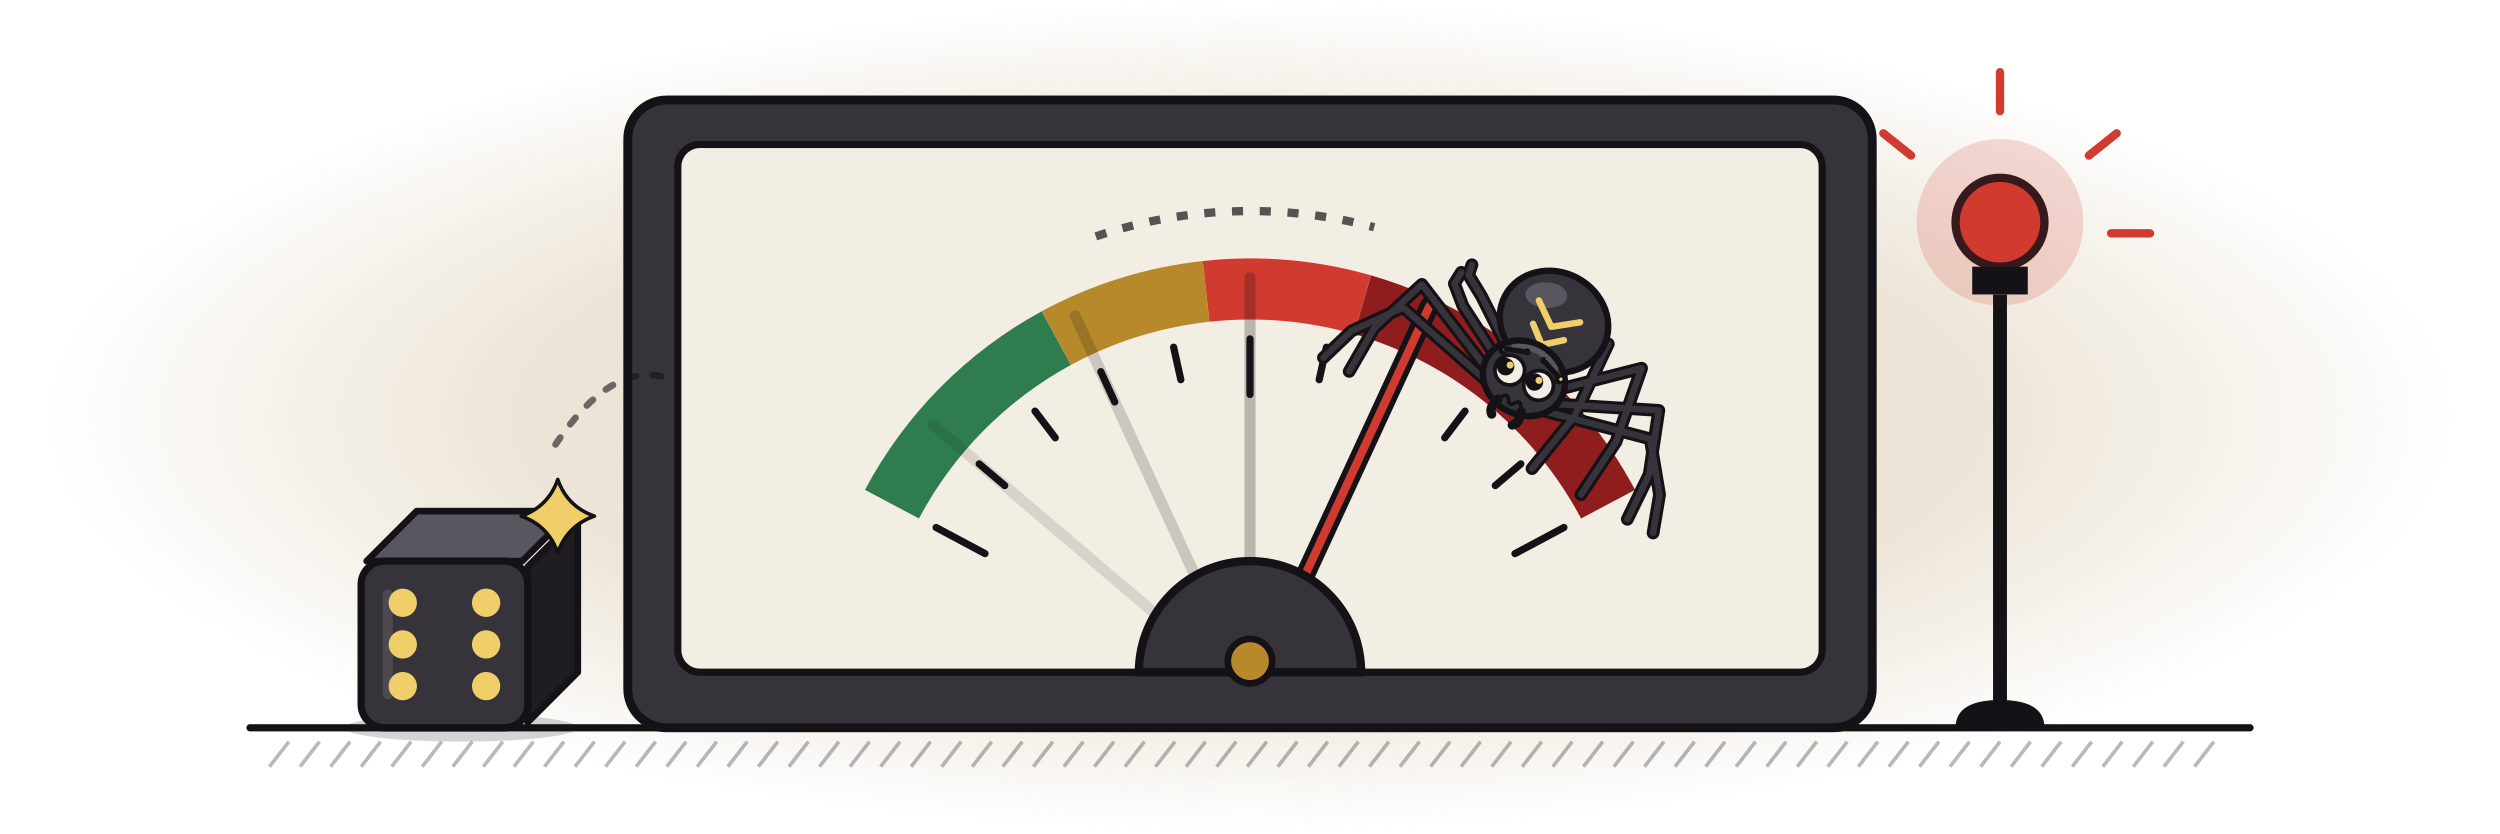
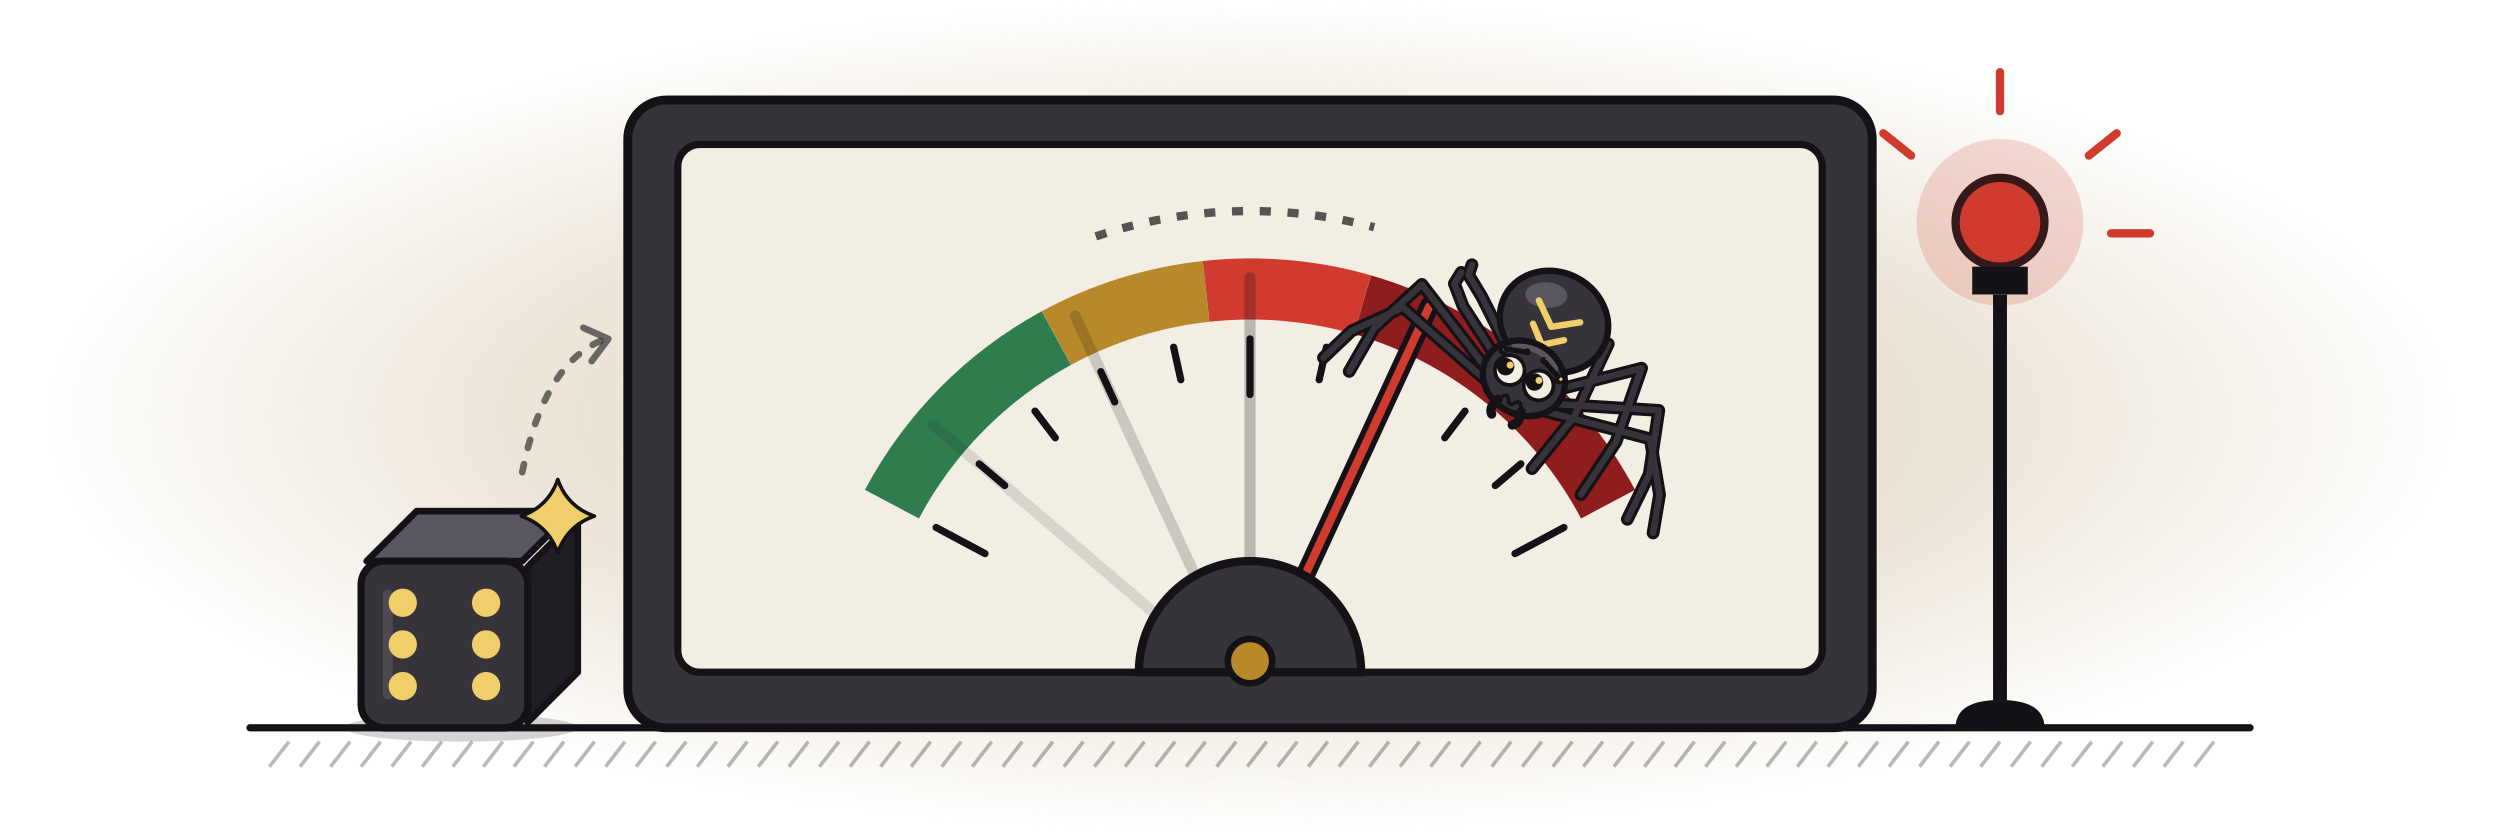
<svg xmlns="http://www.w3.org/2000/svg" viewBox="0 0 900 300" role="img" aria-label="An Alert meter with its needle climbing">
  <defs>
    <radialGradient id="cap-glow" cx="50%" cy="50%" r="50%">
      <stop offset="0" stop-color="#e6dccb" />
      <stop offset=".6" stop-color="#e6dccb" stop-opacity=".75" />
      <stop offset="1" stop-color="#e6dccb" stop-opacity="0" />
    </radialGradient>
  </defs>
  <ellipse cx="450" cy="150" rx="432" ry="150" fill="url(#cap-glow)" />
  <path d="M90 262H810" stroke="#141216" stroke-width="2.6" stroke-linecap="round" />
  <path d="M104 267l-7 9M115 267l-7 9M126 267l-7 9M137 267l-7 9M148 267l-7 9M159 267l-7 9M170 267l-7 9M181 267l-7 9M192 267l-7 9M203 267l-7 9M214 267l-7 9M225 267l-7 9M236 267l-7 9M247 267l-7 9M258 267l-7 9M269 267l-7 9M280 267l-7 9M291 267l-7 9M302 267l-7 9M313 267l-7 9M324 267l-7 9M335 267l-7 9M346 267l-7 9M357 267l-7 9M368 267l-7 9M379 267l-7 9M390 267l-7 9M401 267l-7 9M412 267l-7 9M423 267l-7 9M434 267l-7 9M445 267l-7 9M456 267l-7 9M467 267l-7 9M478 267l-7 9M489 267l-7 9M500 267l-7 9M511 267l-7 9M522 267l-7 9M533 267l-7 9M544 267l-7 9M555 267l-7 9M566 267l-7 9M577 267l-7 9M588 267l-7 9M599 267l-7 9M610 267l-7 9M621 267l-7 9M632 267l-7 9M643 267l-7 9M654 267l-7 9M665 267l-7 9M676 267l-7 9M687 267l-7 9M698 267l-7 9M709 267l-7 9M720 267l-7 9M731 267l-7 9M742 267l-7 9M753 267l-7 9M764 267l-7 9M775 267l-7 9M786 267l-7 9M797 267l-7 9" stroke="#141216" stroke-width="1.3" opacity=".3" />
  <rect x="226" y="36" width="448" height="226" rx="14" fill="#36343a" stroke="#141216" stroke-width="3.2" />
  <rect x="244" y="52" width="412" height="190" rx="8" fill="#f3eee4" stroke="#141216" stroke-width="2.6" />
  <clipPath id="cap-face">
    <rect x="244" y="52" width="412" height="190" rx="8" />
  </clipPath>
  <g clip-path="url(#cap-face)">
    <path d="M321.1 181.5A146 146 0 0 1 380.3 121.7" stroke="#2f7d4f" stroke-width="22" fill="none" />
    <path d="M380.3 121.7A146 146 0 0 1 434.2 104.9" stroke="#b8892a" stroke-width="22" fill="none" />
    <path d="M434.2 104.9A146 146 0 0 1 490.5 109.7" stroke="#d13a2f" stroke-width="22" fill="none" />
    <path d="M490.5 109.7A146 146 0 0 1 578.9 181.5" stroke="#8f1d1d" stroke-width="22" fill="none" />
    <path d="M337 189.9L354.6 199.3M352.5 167L361.7 174.8M372.6 148L379.9 157.6M396.3 133.8L401.3 144.7M422.5 125L425.1 136.7M450 122L450 142M477.5 125L474.9 136.7M503.7 133.8L498.7 144.7M527.4 148L520.1 157.6M547.5 167L538.3 174.8M563 189.9L545.4 199.3" stroke="#141216" stroke-width="2.6" fill="none" stroke-linecap="round" stroke-linejoin="round" />
    <path d="M450 250L335.8 152.8" stroke="#141216" stroke-width="4" fill="none" stroke-linecap="round" stroke-linejoin="round" opacity="0.12" />
    <path d="M450 250L387.1 113.8" stroke="#141216" stroke-width="4" fill="none" stroke-linecap="round" stroke-linejoin="round" opacity="0.18" />
    <path d="M450 250L450 100" stroke="#141216" stroke-width="4" fill="none" stroke-linecap="round" stroke-linejoin="round" opacity="0.26" />
    <path d="M450 250L514.6 110.2" stroke="#141216" stroke-width="7" fill="none" stroke-linecap="round" stroke-linejoin="round" />
    <path d="M450 250L514.6 110.2" stroke="#d13a2f" stroke-width="3" fill="none" stroke-linecap="round" stroke-linejoin="round" />
    <path d="M394.5 85.1A174 174 0 0 1 494.7 81.8" stroke="#141216" stroke-width="3" fill="none" stroke-dasharray="4 6" opacity=".7" />
  </g>
  <path d="M410 242a40 40 0 0 1 80 0z" fill="#36343a" stroke="#141216" stroke-width="3" />
  <circle cx="450" cy="238" r="8" fill="#b8892a" stroke="#141216" stroke-width="2.4" />
  <circle cx="500.7" cy="83.8" r="0" />
  <g transform="translate(548.6 136.2) rotate(28) scale(1.05 1.05)">
    <path d="M9 -6L20 -24L21.4 3.5L17 26M12 -2L34 -22L38.1 4.4L36 26M13 3L46 -12L53.4 8.9L54 26M10 7L48 -2L59.8 13.4L64 26M-9 -6L-26 -18L-33.4 -22.4L-34 -26M-12 -2L-30 -12L-36.3 -17.5L-36 -22M-13 3L-46 -12L-53.4 8.9L-54 26M-10 7L-48 -2L-59.8 13.4L-64 26" stroke="#141216" stroke-width="4.4" fill="none" stroke-linecap="round" stroke-linejoin="round" />
    <path d="M9 -6L20 -24L21.4 3.5L17 26M12 -2L34 -22L38.1 4.4L36 26M13 3L46 -12L53.4 8.9L54 26M10 7L48 -2L59.8 13.4L64 26M-9 -6L-26 -18L-33.4 -22.4L-34 -26M-12 -2L-30 -12L-36.3 -17.5L-36 -22M-13 3L-46 -12L-53.4 8.9L-54 26M-10 7L-48 -2L-59.8 13.4L-64 26" stroke="#36343a" stroke-width="2.2" fill="none" stroke-linecap="round" stroke-linejoin="round" />
    <ellipse cx="0" cy="-22" rx="19" ry="17" fill="#36343a" stroke="#141216" stroke-width="2.2" />
    <ellipse cx="-6.6" cy="-28.8" rx="7.2" ry="4.4" fill="#5a5660" transform="rotate(-25 -6.6 -28.8)" />
    <path d="M-8 -26l8 6 8-6M-6 -18l6 5 6-5" stroke="#f0cf6b" stroke-width="2.2" fill="none" stroke-linecap="round" stroke-linejoin="round" />
    <ellipse cx="0" cy="0" rx="14.5" ry="12.5" fill="#36343a" stroke="#141216" stroke-width="2.2" />
    <path d="M-8 -8q8 -5 16 0" stroke="#5a5660" stroke-width="2" fill="none" stroke-linecap="round" />
    <path d="M-4.5 10.5q-1.5 4 0.5 5.5M4.5 10.5q1.5 4 -0.5 5.5" stroke="#141216" stroke-width="3.2" fill="none" stroke-linecap="round" />
    <circle cx="-10.8" cy="-5.2" r="1.6" fill="#141216" />
    <circle cx="-10.3" cy="-5.7" r="0.6" fill="#f0cf6b" />
    <circle cx="10.8" cy="-5.2" r="1.6" fill="#141216" />
    <circle cx="11.3" cy="-5.7" r="0.6" fill="#f0cf6b" />
    <circle cx="-3.2" cy="-8.6" r="1.2" fill="#141216" />
    <circle cx="-2.8" cy="-9" r="0.5" fill="#f0cf6b" />
    <circle cx="3.2" cy="-8.6" r="1.2" fill="#141216" />
    <circle cx="3.6" cy="-9" r="0.5" fill="#f0cf6b" />
    <circle cx="-5.6" cy="-0.2" r="5.1" fill="#f3eee4" stroke="#141216" stroke-width="1.3" />
    <circle cx="-7.4" cy="-0.6" r="3" fill="#141216" />
    <circle cx="-6.3" cy="-1.8" r="1.2" fill="#f0cf6b" />
    <circle cx="5.6" cy="-0.2" r="5.1" fill="#f3eee4" stroke="#141216" stroke-width="1.3" />
    <circle cx="3.8" cy="-0.6" r="3" fill="#141216" />
    <circle cx="4.9" cy="-1.8" r="1.2" fill="#f0cf6b" />
    <path d="M-10 -6l7 -2.6M10 -6l-7 -2.6" stroke="#141216" stroke-width="1.8" stroke-linecap="round" />
    <path d="M-3.6 9q1.2-2 2.4 0t2.4 0 2.4 0" stroke="#141216" stroke-width="1.3" fill="none" stroke-linecap="round" />
  </g>
  <ellipse cx="166" cy="262" rx="42" ry="5" fill="#141216" opacity="0.18" />
  <g transform="translate(160 232) rotate(0)">
    <path d="M-28 -30L-10 -48H46L28 -30z" fill="#5a5660" stroke="#141216" stroke-width="2.4" stroke-linejoin="round" />
    <path d="M30 -28L48 -46V10L30 28z" fill="#1f1d22" stroke="#141216" stroke-width="2.4" stroke-linejoin="round" />
    <rect x="-30" y="-30" width="60" height="60" rx="8.4" fill="#36343a" stroke="#141216" stroke-width="2.6" />
    <path d="M-20.4 18V-18" stroke="#5a5660" stroke-width="3.6" stroke-linecap="round" opacity=".6" />
    <circle cx="-15" cy="-15" r="5.1" fill="#f0cf6b" />
    <circle cx="15" cy="-15" r="5.1" fill="#f0cf6b" />
    <circle cx="-15" cy="0" r="5.1" fill="#f0cf6b" />
    <circle cx="15" cy="0" r="5.1" fill="#f0cf6b" />
    <circle cx="-15" cy="15" r="5.1" fill="#f0cf6b" />
    <circle cx="15" cy="15" r="5.1" fill="#f0cf6b" />
    <path d="M40.8 -59.4Q44.2 -49.6 54 -46.2Q44.2 -42.8 40.8 -33Q37.4 -42.8 27.6 -46.2Q37.4 -49.6 40.8 -59.4z" fill="#f0cf6b" stroke="#141216" stroke-width="1.3" stroke-linejoin="round" />
  </g>
-   <path d="M200 160q20 -30 40 -24" stroke="#141216" stroke-width="2.4" fill="none" stroke-linecap="round" stroke-linejoin="round" stroke-dasharray="3 6" opacity=".6" />
+   <path d="M188 170q8 -40 30 -48" stroke="#141216" stroke-width="2.4" fill="none" stroke-linecap="round" stroke-linejoin="round" stroke-dasharray="3 6" opacity=".6" />
+   <path d="M210 118l9 4-6 8" stroke="#141216" stroke-width="2.4" fill="none" stroke-linecap="round" stroke-linejoin="round" opacity=".6" />
  <circle cx="720" cy="80" r="16" fill="#d13a2f" stroke="#141216" stroke-width="3" />
  <circle cx="720" cy="80" r="30" fill="#d13a2f" opacity=".18" />
  <path d="M720 40v-14M752 56l10 -8M688 56l-10 -8M760 84h14" stroke="#d13a2f" stroke-width="3" fill="none" stroke-linecap="round" stroke-linejoin="round" />
  <rect x="710" y="96" width="20" height="10" fill="#141216" />
  <path d="M720 106V262" stroke="#141216" stroke-width="5" />
  <path d="M704 262q0 -10 16 -10t16 10z" fill="#141216" />
</svg>
